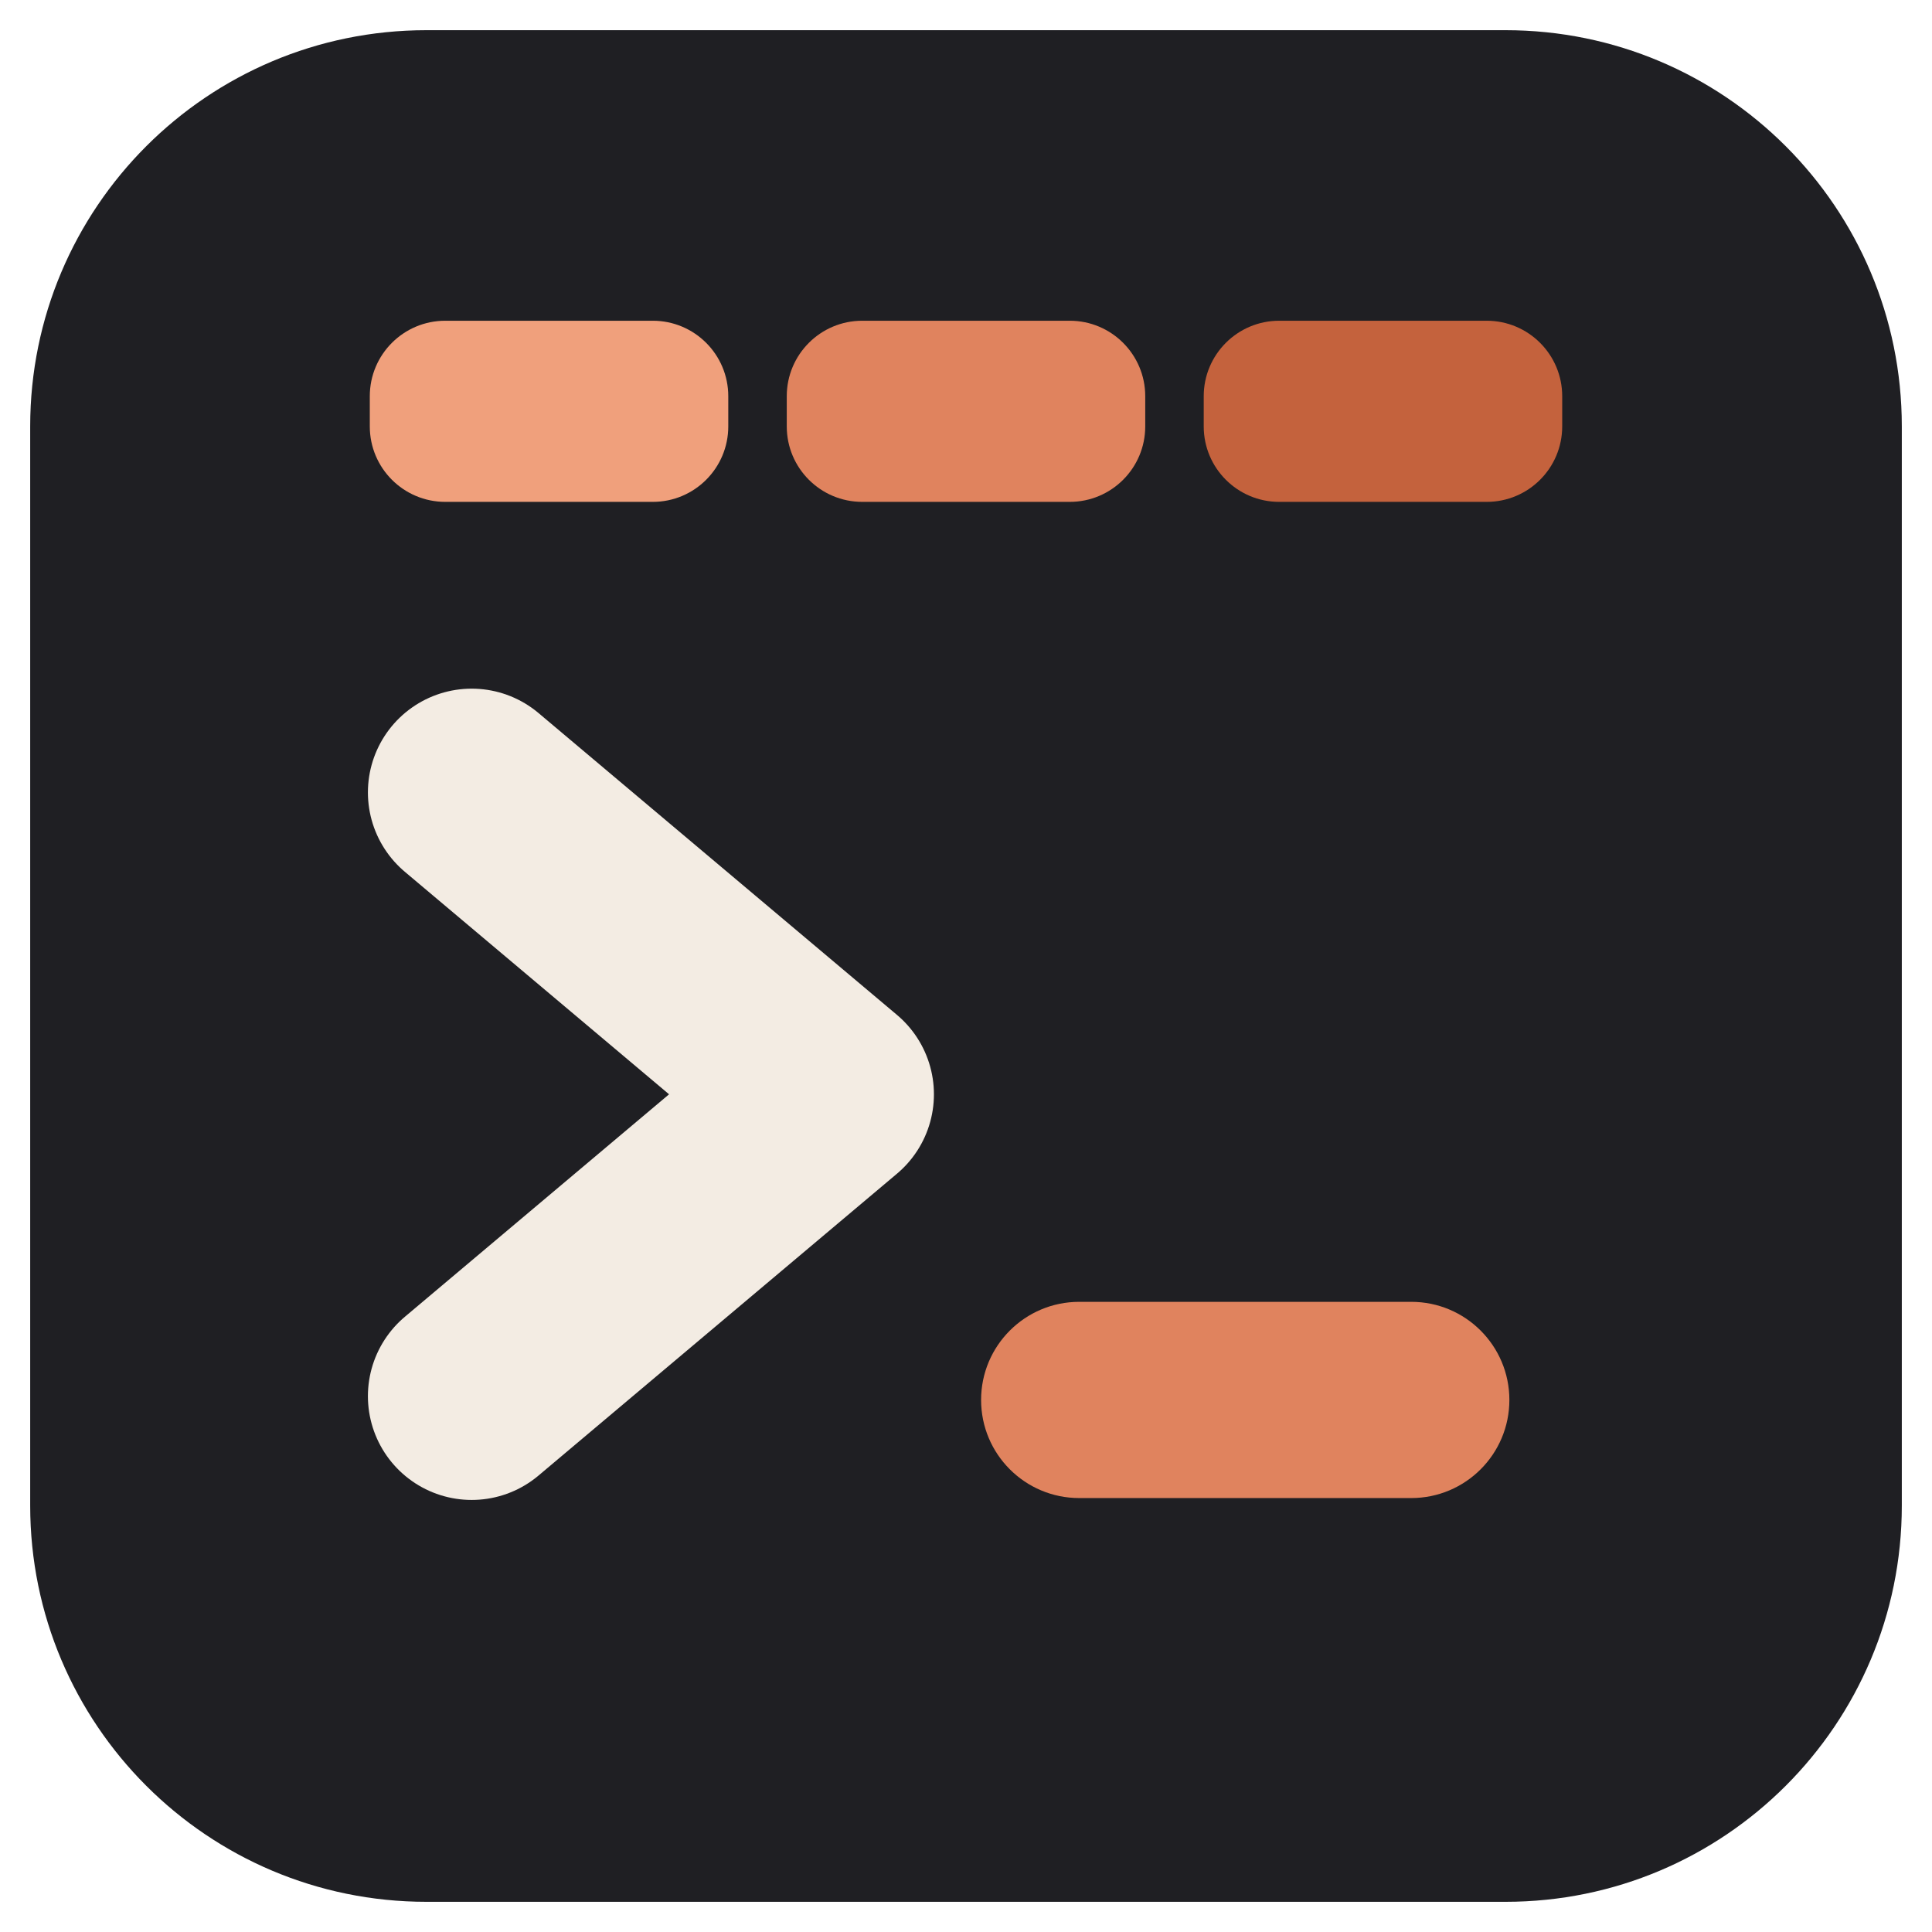
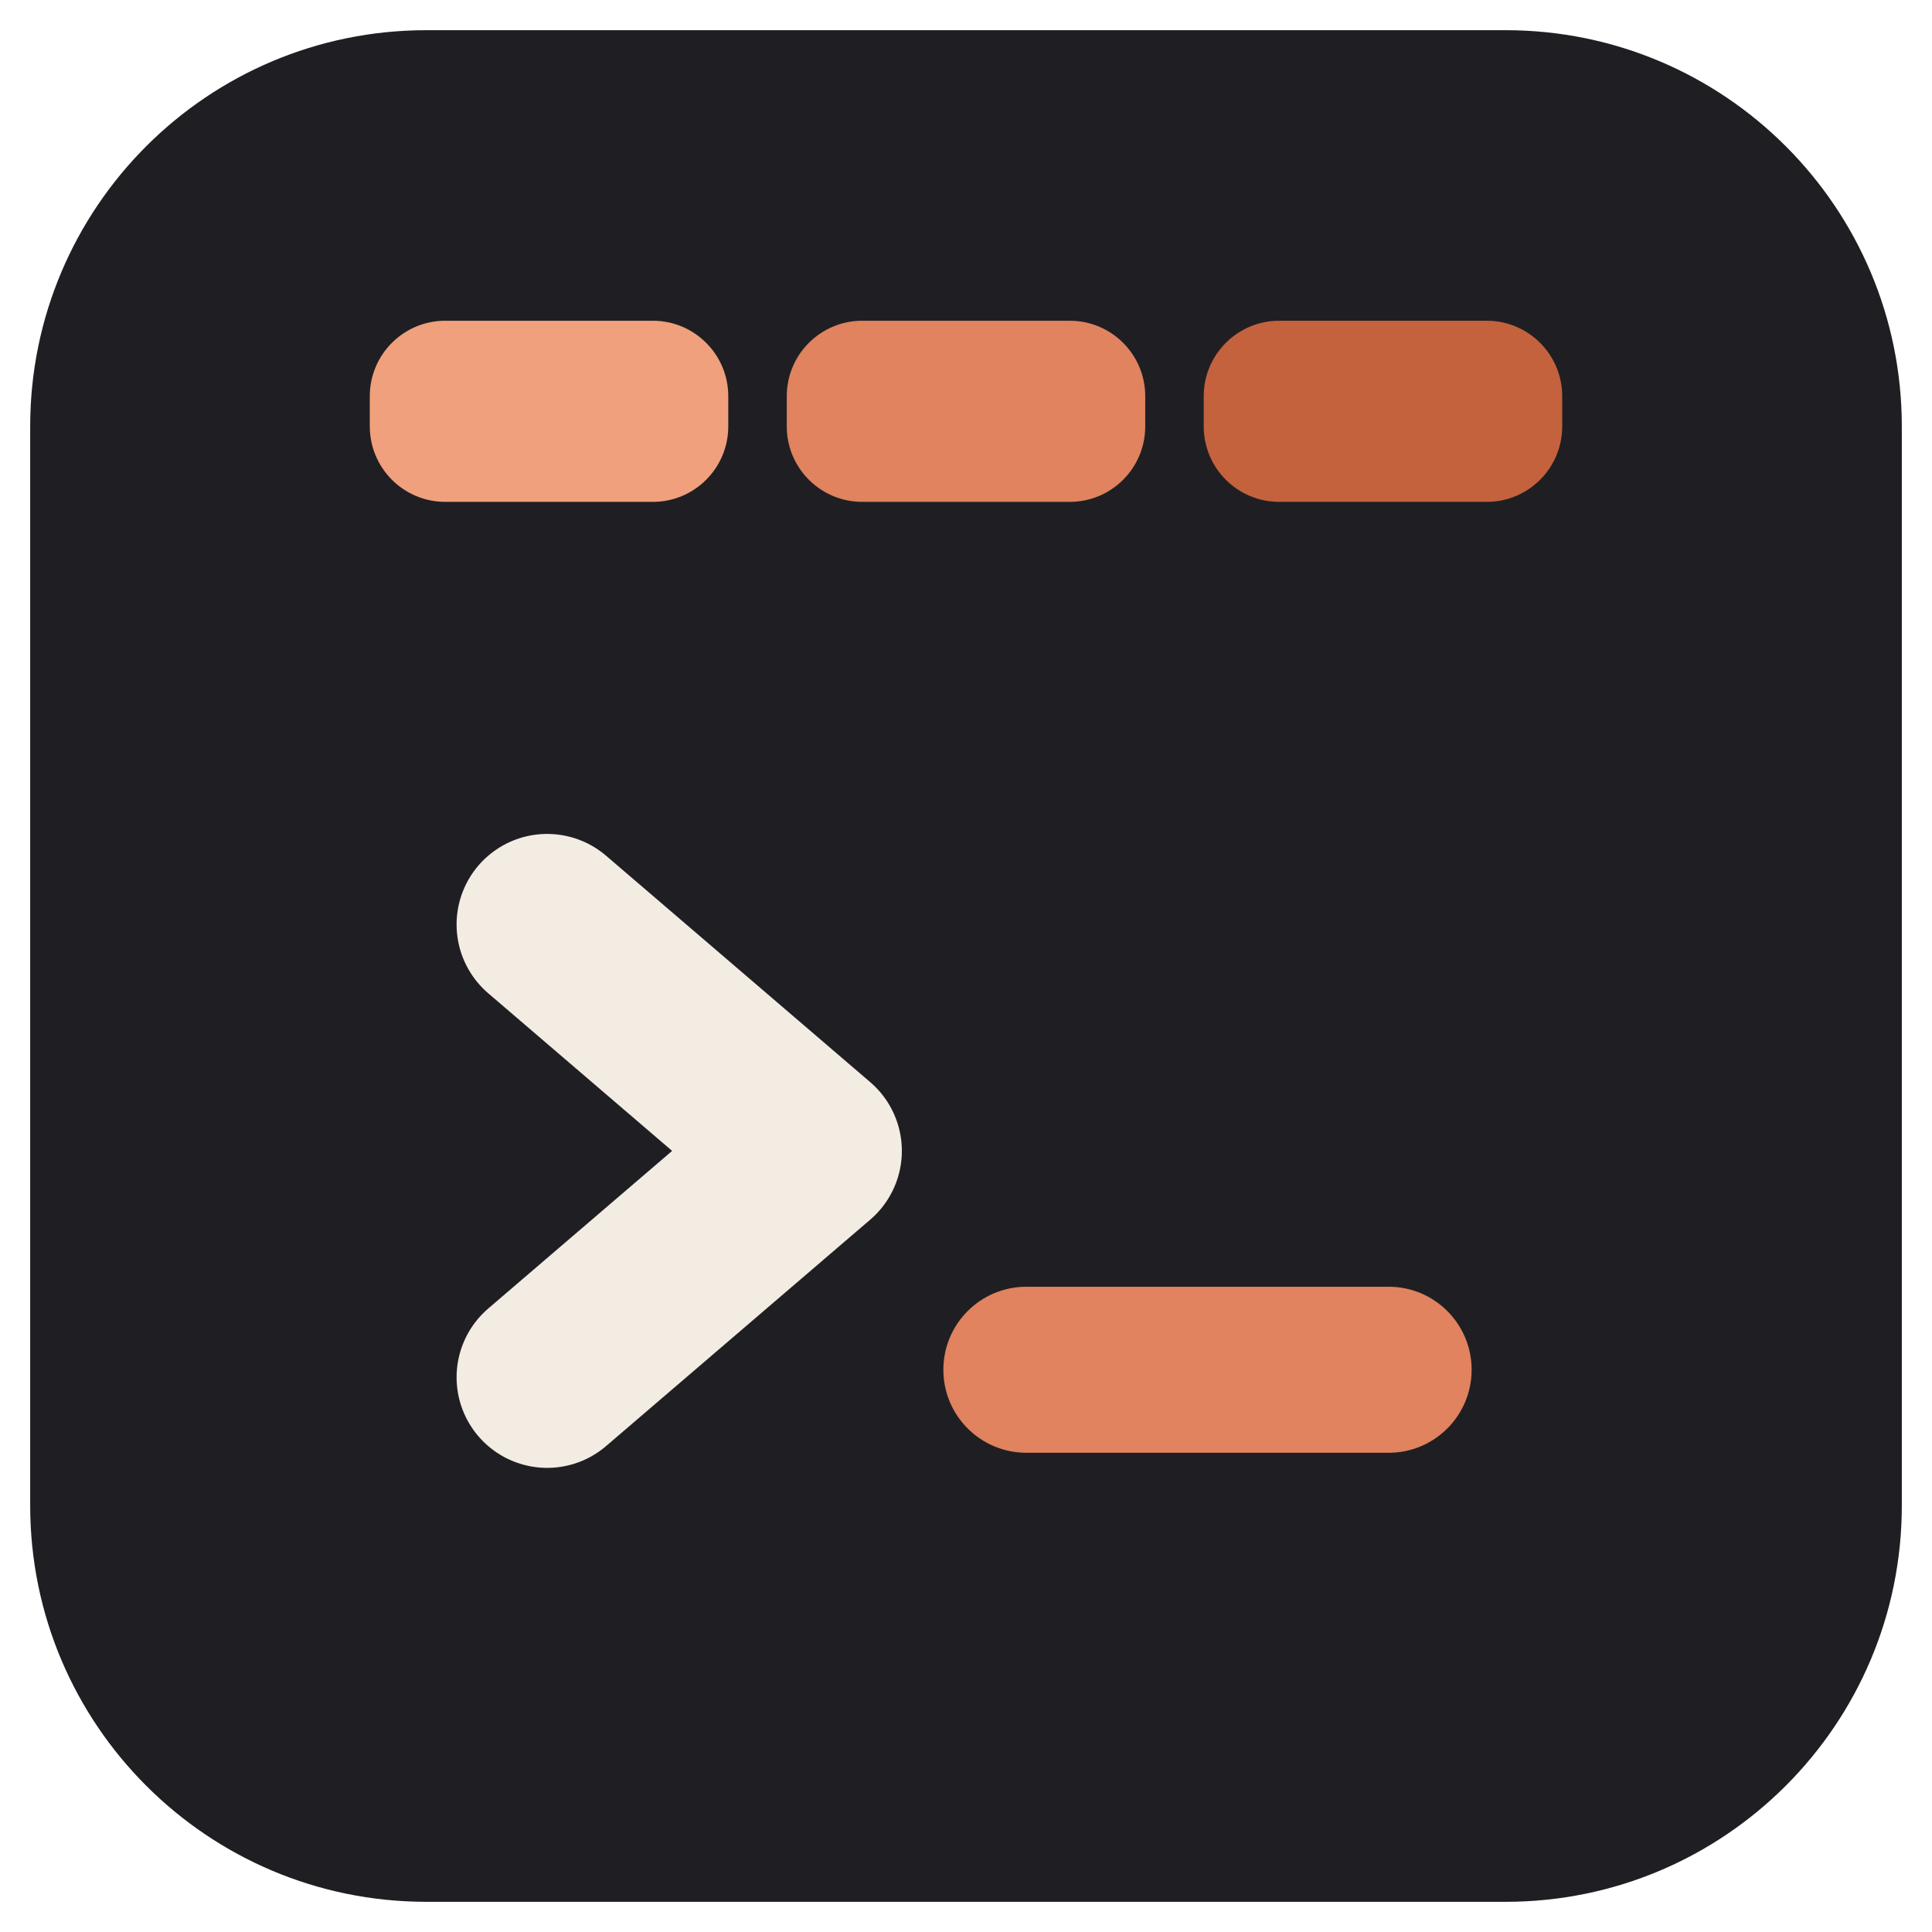
<svg xmlns="http://www.w3.org/2000/svg" viewBox="0 0 1024 1024">
  <rect x="16" y="16" width="992" height="992" rx="210" fill="#1f1f23" />
  <rect x="196" y="170" width="190" height="96" rx="40" fill="#f0a07c" />
  <rect x="417" y="170" width="190" height="96" rx="40" fill="#e0835e" />
  <rect x="638" y="170" width="190" height="96" rx="40" fill="#c4623d" />
-   <path d="M250 420 L440 580 L250 740" fill="none" stroke="#f3ece3" stroke-width="110" stroke-linecap="round" stroke-linejoin="round" />
-   <rect x="520" y="690" width="280" height="104" rx="52" fill="#e0835e" />
+   <path d="M290 490 L430 610 L290 730" fill="none" stroke="#f3ece3" stroke-width="96" stroke-linecap="round" stroke-linejoin="round" />
+   <rect x="500" y="682" width="280" height="88" rx="44" fill="#e0835e" />
</svg>
